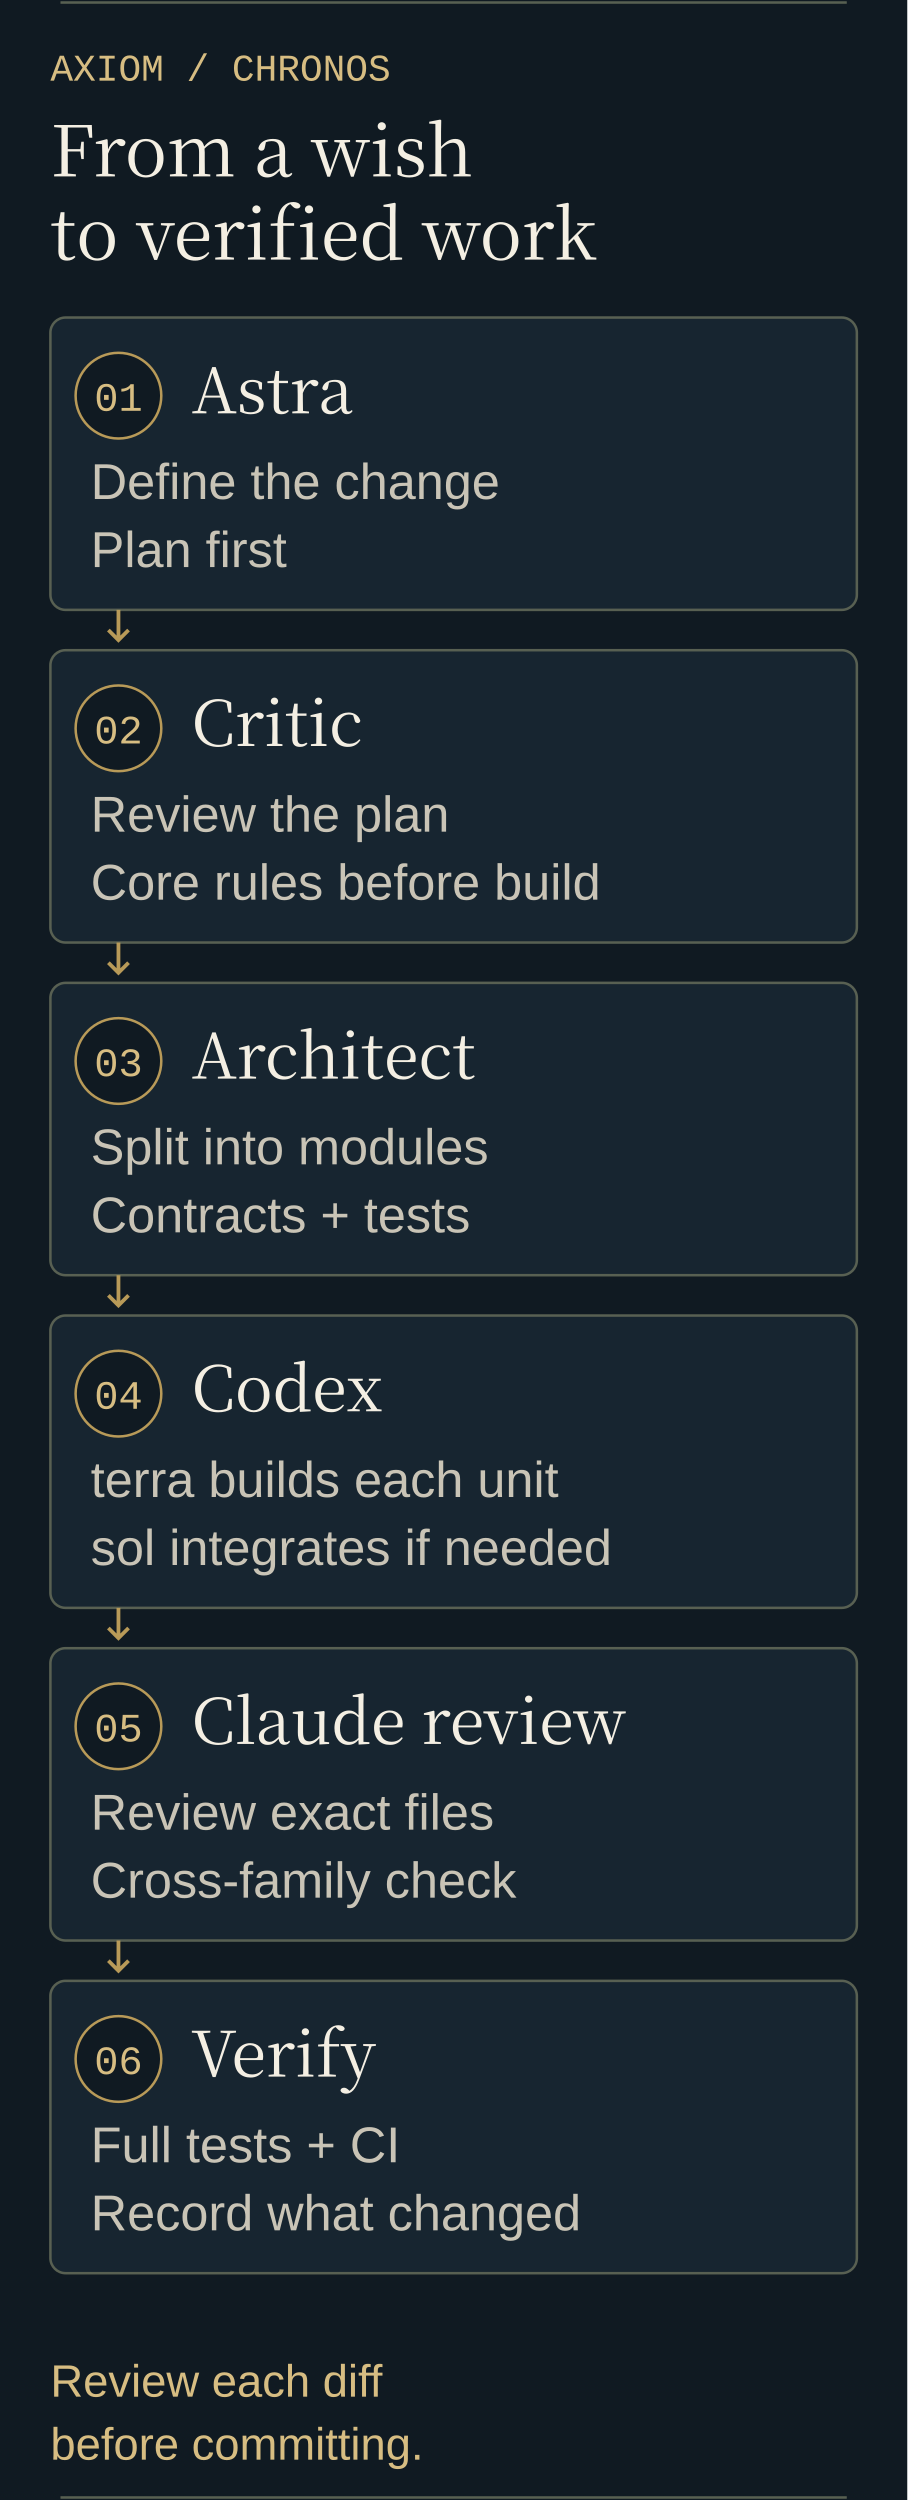
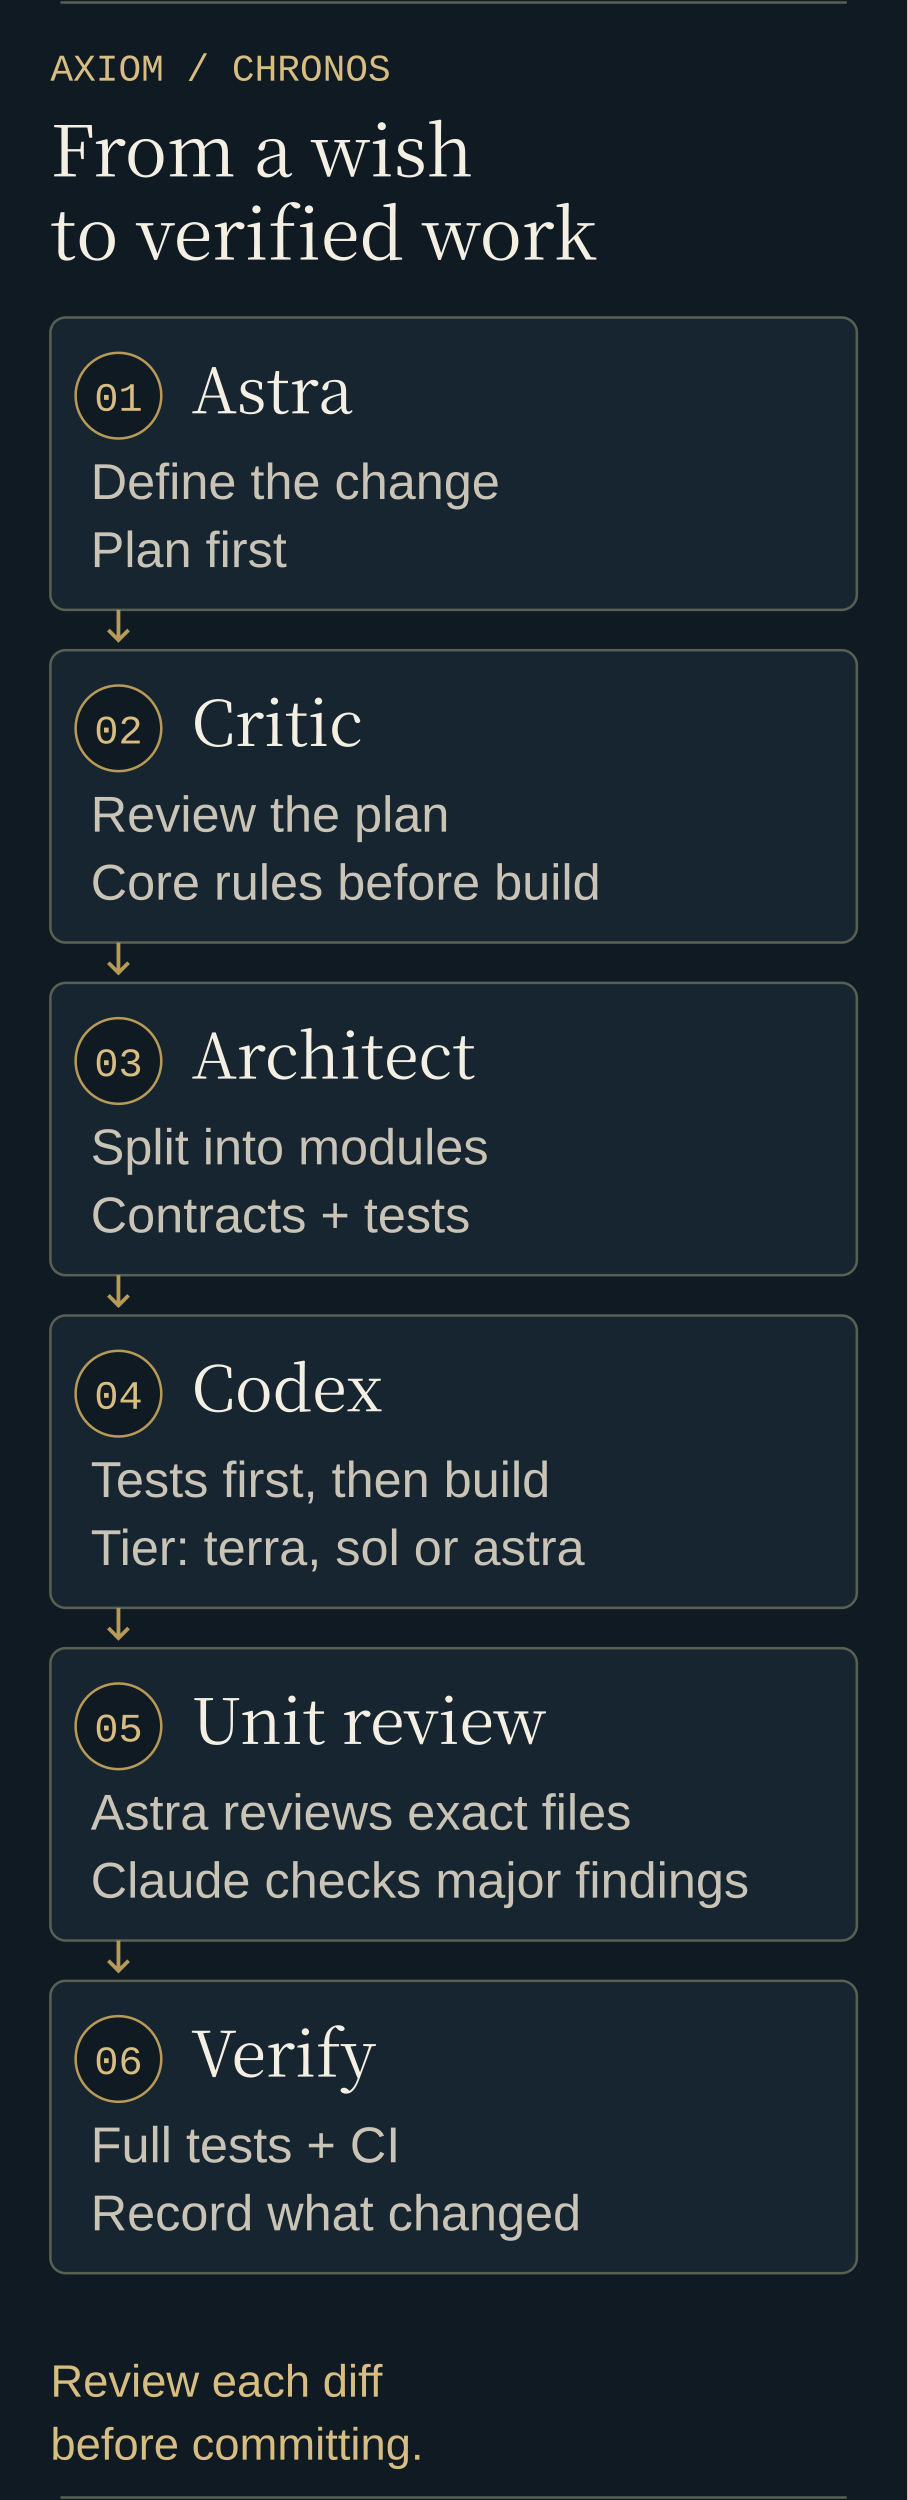
<svg xmlns="http://www.w3.org/2000/svg" width="360" height="992" viewBox="0 0 360 992" role="img" aria-labelledby="title desc" xml:lang="en">
  <rect width="360" height="992" fill="#101a22" />
  <path d="M24 1H336M24 991H336" stroke="#586052" />
  <text x="20" y="32" font-size="15" fill="#d7bd82" font-family="'Courier New', monospace" text-anchor="start">AXIOM / CHRONOS</text>
  <text x="20" y="70" font-size="28" fill="#f4efe3" font-family="Georgia, 'Noto Serif CJK TC', 'Times New Roman', serif" text-anchor="start">From a wish</text>
  <text x="20" y="103" font-size="28" fill="#f4efe3" font-family="Georgia, 'Noto Serif CJK TC', 'Times New Roman', serif" text-anchor="start">to verified work</text>
  <g data-step="1">
    <rect x="20" y="126" width="320" height="116" rx="6" fill="#172530" stroke="#586052" />
    <circle cx="47" cy="157" r="17" fill="#101a22" stroke="#b89a58" />
    <text x="47" y="163" font-size="16" fill="#d7bd82" font-family="'Courier New', monospace" text-anchor="middle">01</text>
    <text x="76" y="164" font-size="25" fill="#f4efe3" font-family="Georgia, 'Noto Serif CJK TC', 'Times New Roman', serif" text-anchor="start">Astra</text>
    <text x="36" y="198" font-size="20" fill="#c9c4b6" font-family="Arial, 'Noto Sans CJK TC', 'Microsoft JhengHei', sans-serif" text-anchor="start">Define the change</text>
    <text x="36" y="225" font-size="20" fill="#c9c4b6" font-family="Arial, 'Noto Sans CJK TC', 'Microsoft JhengHei', sans-serif" text-anchor="start">Plan first</text>
  </g>
  <path d="M47 242v12m-4-4 4 4 4-4" fill="none" stroke="#b89a58" stroke-width="1.5" />
  <g data-step="2">
    <rect x="20" y="258" width="320" height="116" rx="6" fill="#172530" stroke="#586052" />
    <circle cx="47" cy="289" r="17" fill="#101a22" stroke="#b89a58" />
    <text x="47" y="295" font-size="16" fill="#d7bd82" font-family="'Courier New', monospace" text-anchor="middle">02</text>
    <text x="76" y="296" font-size="25" fill="#f4efe3" font-family="Georgia, 'Noto Serif CJK TC', 'Times New Roman', serif" text-anchor="start">Critic</text>
    <text x="36" y="330" font-size="20" fill="#c9c4b6" font-family="Arial, 'Noto Sans CJK TC', 'Microsoft JhengHei', sans-serif" text-anchor="start">Review the plan</text>
    <text x="36" y="357" font-size="20" fill="#c9c4b6" font-family="Arial, 'Noto Sans CJK TC', 'Microsoft JhengHei', sans-serif" text-anchor="start">Core rules before build</text>
  </g>
  <path d="M47 374v12m-4-4 4 4 4-4" fill="none" stroke="#b89a58" stroke-width="1.5" />
  <g data-step="3">
    <rect x="20" y="390" width="320" height="116" rx="6" fill="#172530" stroke="#586052" />
    <circle cx="47" cy="421" r="17" fill="#101a22" stroke="#b89a58" />
    <text x="47" y="427" font-size="16" fill="#d7bd82" font-family="'Courier New', monospace" text-anchor="middle">03</text>
    <text x="76" y="428" font-size="25" fill="#f4efe3" font-family="Georgia, 'Noto Serif CJK TC', 'Times New Roman', serif" text-anchor="start">Architect</text>
    <text x="36" y="462" font-size="20" fill="#c9c4b6" font-family="Arial, 'Noto Sans CJK TC', 'Microsoft JhengHei', sans-serif" text-anchor="start">Split into modules</text>
    <text x="36" y="489" font-size="20" fill="#c9c4b6" font-family="Arial, 'Noto Sans CJK TC', 'Microsoft JhengHei', sans-serif" text-anchor="start">Contracts + tests</text>
  </g>
  <path d="M47 506v12m-4-4 4 4 4-4" fill="none" stroke="#b89a58" stroke-width="1.5" />
  <g data-step="4">
    <rect x="20" y="522" width="320" height="116" rx="6" fill="#172530" stroke="#586052" />
    <circle cx="47" cy="553" r="17" fill="#101a22" stroke="#b89a58" />
    <text x="47" y="559" font-size="16" fill="#d7bd82" font-family="'Courier New', monospace" text-anchor="middle">04</text>
    <text x="76" y="560" font-size="25" fill="#f4efe3" font-family="Georgia, 'Noto Serif CJK TC', 'Times New Roman', serif" text-anchor="start">Codex</text>
-     <text x="36" y="594" font-size="20" fill="#c9c4b6" font-family="Arial, 'Noto Sans CJK TC', 'Microsoft JhengHei', sans-serif" text-anchor="start">terra builds each unit</text>
-     <text x="36" y="621" font-size="20" fill="#c9c4b6" font-family="Arial, 'Noto Sans CJK TC', 'Microsoft JhengHei', sans-serif" text-anchor="start">sol integrates if needed</text>
+     <text x="36" y="594" font-size="20" fill="#c9c4b6" font-family="Arial, 'Noto Sans CJK TC', 'Microsoft JhengHei', sans-serif" text-anchor="start">Tests first, then build</text>
+     <text x="36" y="621" font-size="20" fill="#c9c4b6" font-family="Arial, 'Noto Sans CJK TC', 'Microsoft JhengHei', sans-serif" text-anchor="start">Tier: terra, sol or astra</text>
  </g>
  <path d="M47 638v12m-4-4 4 4 4-4" fill="none" stroke="#b89a58" stroke-width="1.5" />
  <g data-step="5">
    <rect x="20" y="654" width="320" height="116" rx="6" fill="#172530" stroke="#586052" />
    <circle cx="47" cy="685" r="17" fill="#101a22" stroke="#b89a58" />
    <text x="47" y="691" font-size="16" fill="#d7bd82" font-family="'Courier New', monospace" text-anchor="middle">05</text>
-     <text x="76" y="692" font-size="25" fill="#f4efe3" font-family="Georgia, 'Noto Serif CJK TC', 'Times New Roman', serif" text-anchor="start">Claude review</text>
-     <text x="36" y="726" font-size="20" fill="#c9c4b6" font-family="Arial, 'Noto Sans CJK TC', 'Microsoft JhengHei', sans-serif" text-anchor="start">Review exact files</text>
-     <text x="36" y="753" font-size="20" fill="#c9c4b6" font-family="Arial, 'Noto Sans CJK TC', 'Microsoft JhengHei', sans-serif" text-anchor="start">Cross-family check</text>
+     <text x="76" y="692" font-size="25" fill="#f4efe3" font-family="Georgia, 'Noto Serif CJK TC', 'Times New Roman', serif" text-anchor="start">Unit review</text>
+     <text x="36" y="726" font-size="20" fill="#c9c4b6" font-family="Arial, 'Noto Sans CJK TC', 'Microsoft JhengHei', sans-serif" text-anchor="start">Astra reviews exact files</text>
+     <text x="36" y="753" font-size="20" fill="#c9c4b6" font-family="Arial, 'Noto Sans CJK TC', 'Microsoft JhengHei', sans-serif" text-anchor="start">Claude checks major findings</text>
  </g>
  <path d="M47 770v12m-4-4 4 4 4-4" fill="none" stroke="#b89a58" stroke-width="1.5" />
  <g data-step="6">
    <rect x="20" y="786" width="320" height="116" rx="6" fill="#172530" stroke="#586052" />
    <circle cx="47" cy="817" r="17" fill="#101a22" stroke="#b89a58" />
    <text x="47" y="823" font-size="16" fill="#d7bd82" font-family="'Courier New', monospace" text-anchor="middle">06</text>
    <text x="76" y="824" font-size="25" fill="#f4efe3" font-family="Georgia, 'Noto Serif CJK TC', 'Times New Roman', serif" text-anchor="start">Verify</text>
    <text x="36" y="858" font-size="20" fill="#c9c4b6" font-family="Arial, 'Noto Sans CJK TC', 'Microsoft JhengHei', sans-serif" text-anchor="start">Full tests + CI</text>
    <text x="36" y="885" font-size="20" fill="#c9c4b6" font-family="Arial, 'Noto Sans CJK TC', 'Microsoft JhengHei', sans-serif" text-anchor="start">Record what changed</text>
  </g>
  <text x="20" y="951" font-size="18" fill="#d7bd82" font-family="Arial, 'Noto Sans CJK TC', 'Microsoft JhengHei', sans-serif" text-anchor="start">Review each diff</text>
  <text x="20" y="976" font-size="18" fill="#d7bd82" font-family="Arial, 'Noto Sans CJK TC', 'Microsoft JhengHei', sans-serif" text-anchor="start">before committing.</text>
</svg>
